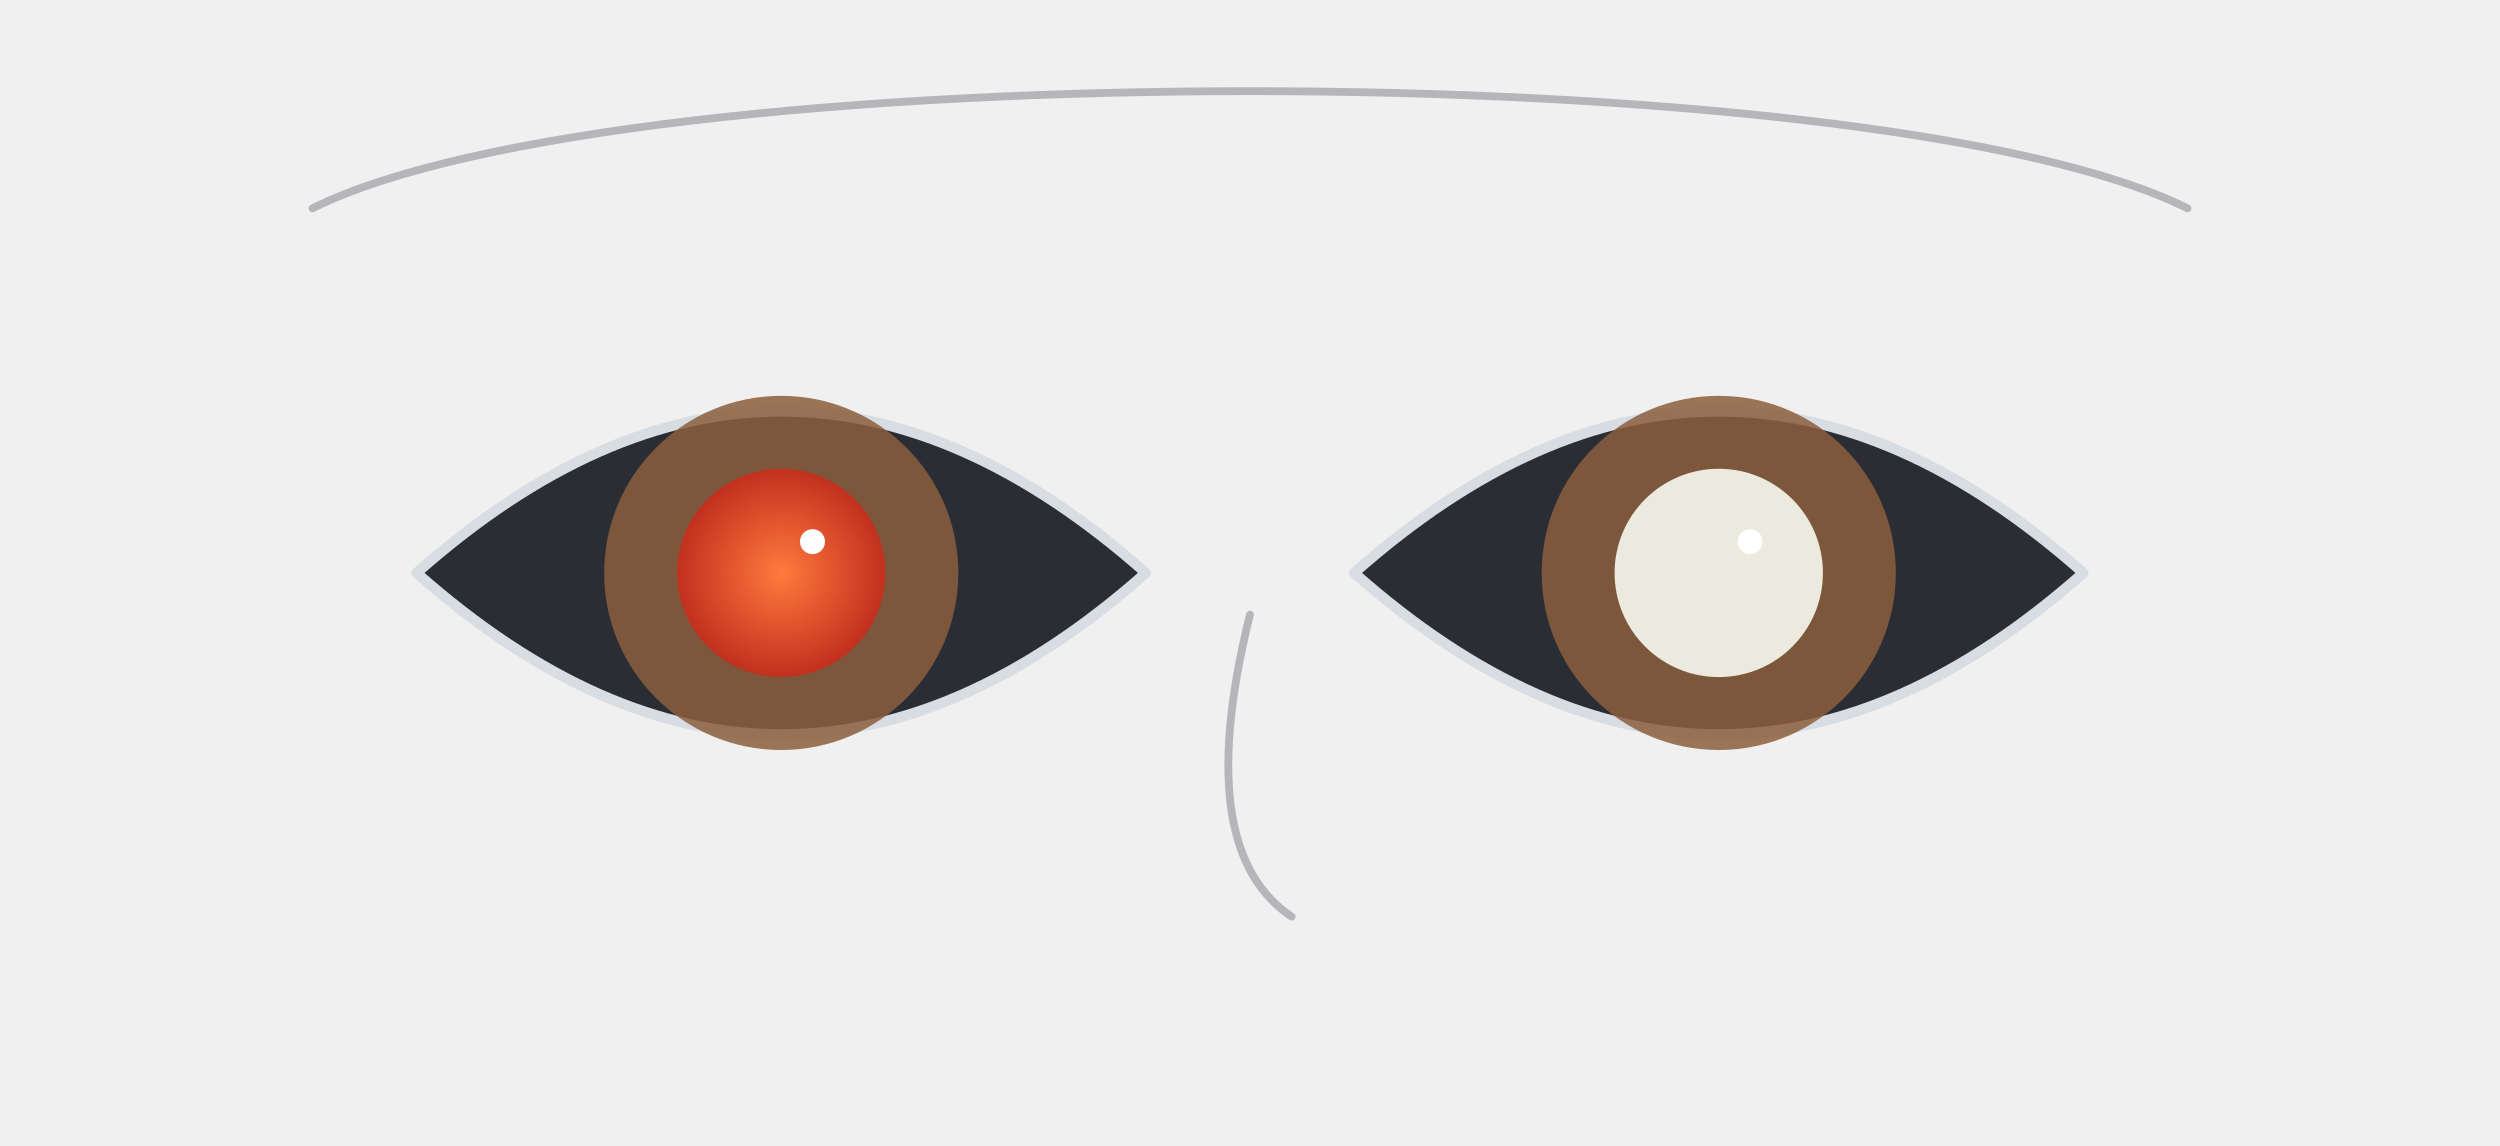
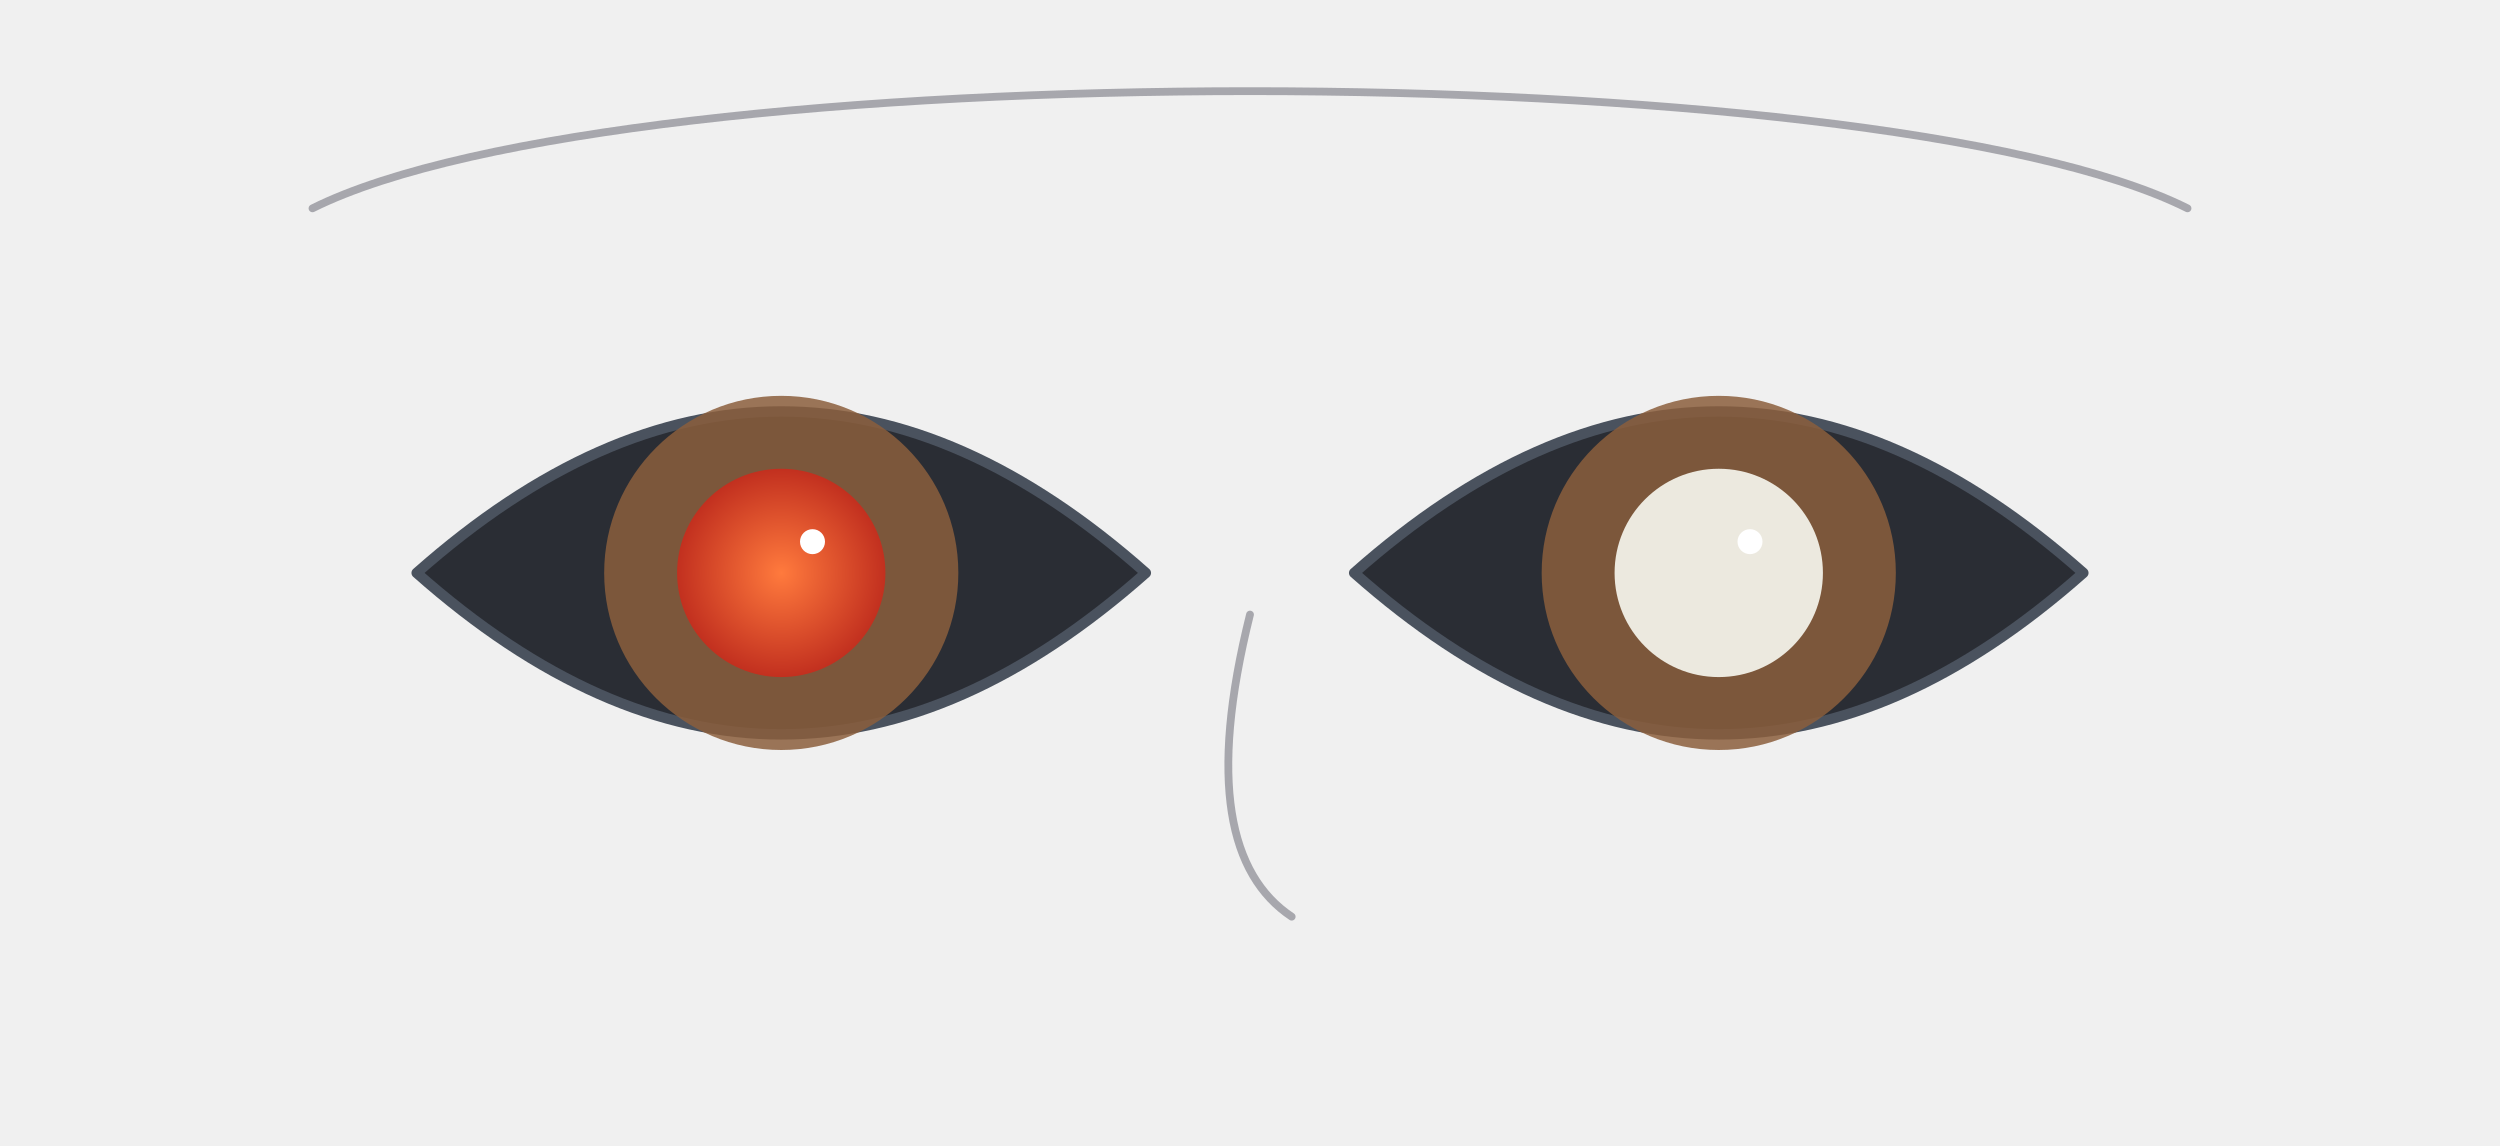
<svg xmlns="http://www.w3.org/2000/svg" width="480" height="220" viewBox="0 0 480 220" fill="none" stroke-linecap="round" stroke-linejoin="round">
  <defs>
    <radialGradient id="rr">
      <stop offset="0" stop-color="#ff7a3d" />
      <stop offset="1" stop-color="#c2301f" />
    </radialGradient>
  </defs>
-   <path d="M60 40 C 120 10, 360 10, 420 40" stroke="#8e8e96" stroke-width="1.5" stroke-opacity="0.6" />
-   <path d="M80 110 Q 150 48 220 110 Q 150 172 80 110 Z" fill="#2a2d34" stroke="#d8dce3" stroke-width="2" />
+   <path d="M60 40 C 120 10, 360 10, 420 40" stroke="#767680" stroke-width="1.5" stroke-opacity="0.6" />
+   <path d="M80 110 Q 150 48 220 110 Q 150 172 80 110 Z" fill="#2a2d34" stroke="#4a525e" stroke-width="2" />
  <circle cx="150" cy="110" r="34" fill="#8b5e3c" fill-opacity="0.85" />
  <circle cx="150" cy="110" r="20" fill="url(#rr)" />
-   <path d="M260 110 Q 330 48 400 110 Q 330 172 260 110 Z" fill="#2a2d34" stroke="#d8dce3" stroke-width="2" />
+   <path d="M260 110 Q 330 48 400 110 Q 330 172 260 110 Z" fill="#2a2d34" stroke="#4a525e" stroke-width="2" />
  <circle cx="330" cy="110" r="34" fill="#8b5e3c" fill-opacity="0.85" />
  <circle cx="330" cy="110" r="20" fill="#ece9df" />
  <circle cx="156" cy="104" r="2.4" fill="#ffffff" />
  <circle cx="336" cy="104" r="2.4" fill="#ffffff" />
-   <path d="M240 118 C 232 150, 236 168, 248 176" stroke="#8e8e96" stroke-width="1.5" stroke-opacity="0.6" />
+   <path d="M240 118 C 232 150, 236 168, 248 176" stroke="#767680" stroke-width="1.5" stroke-opacity="0.6" />
</svg>
